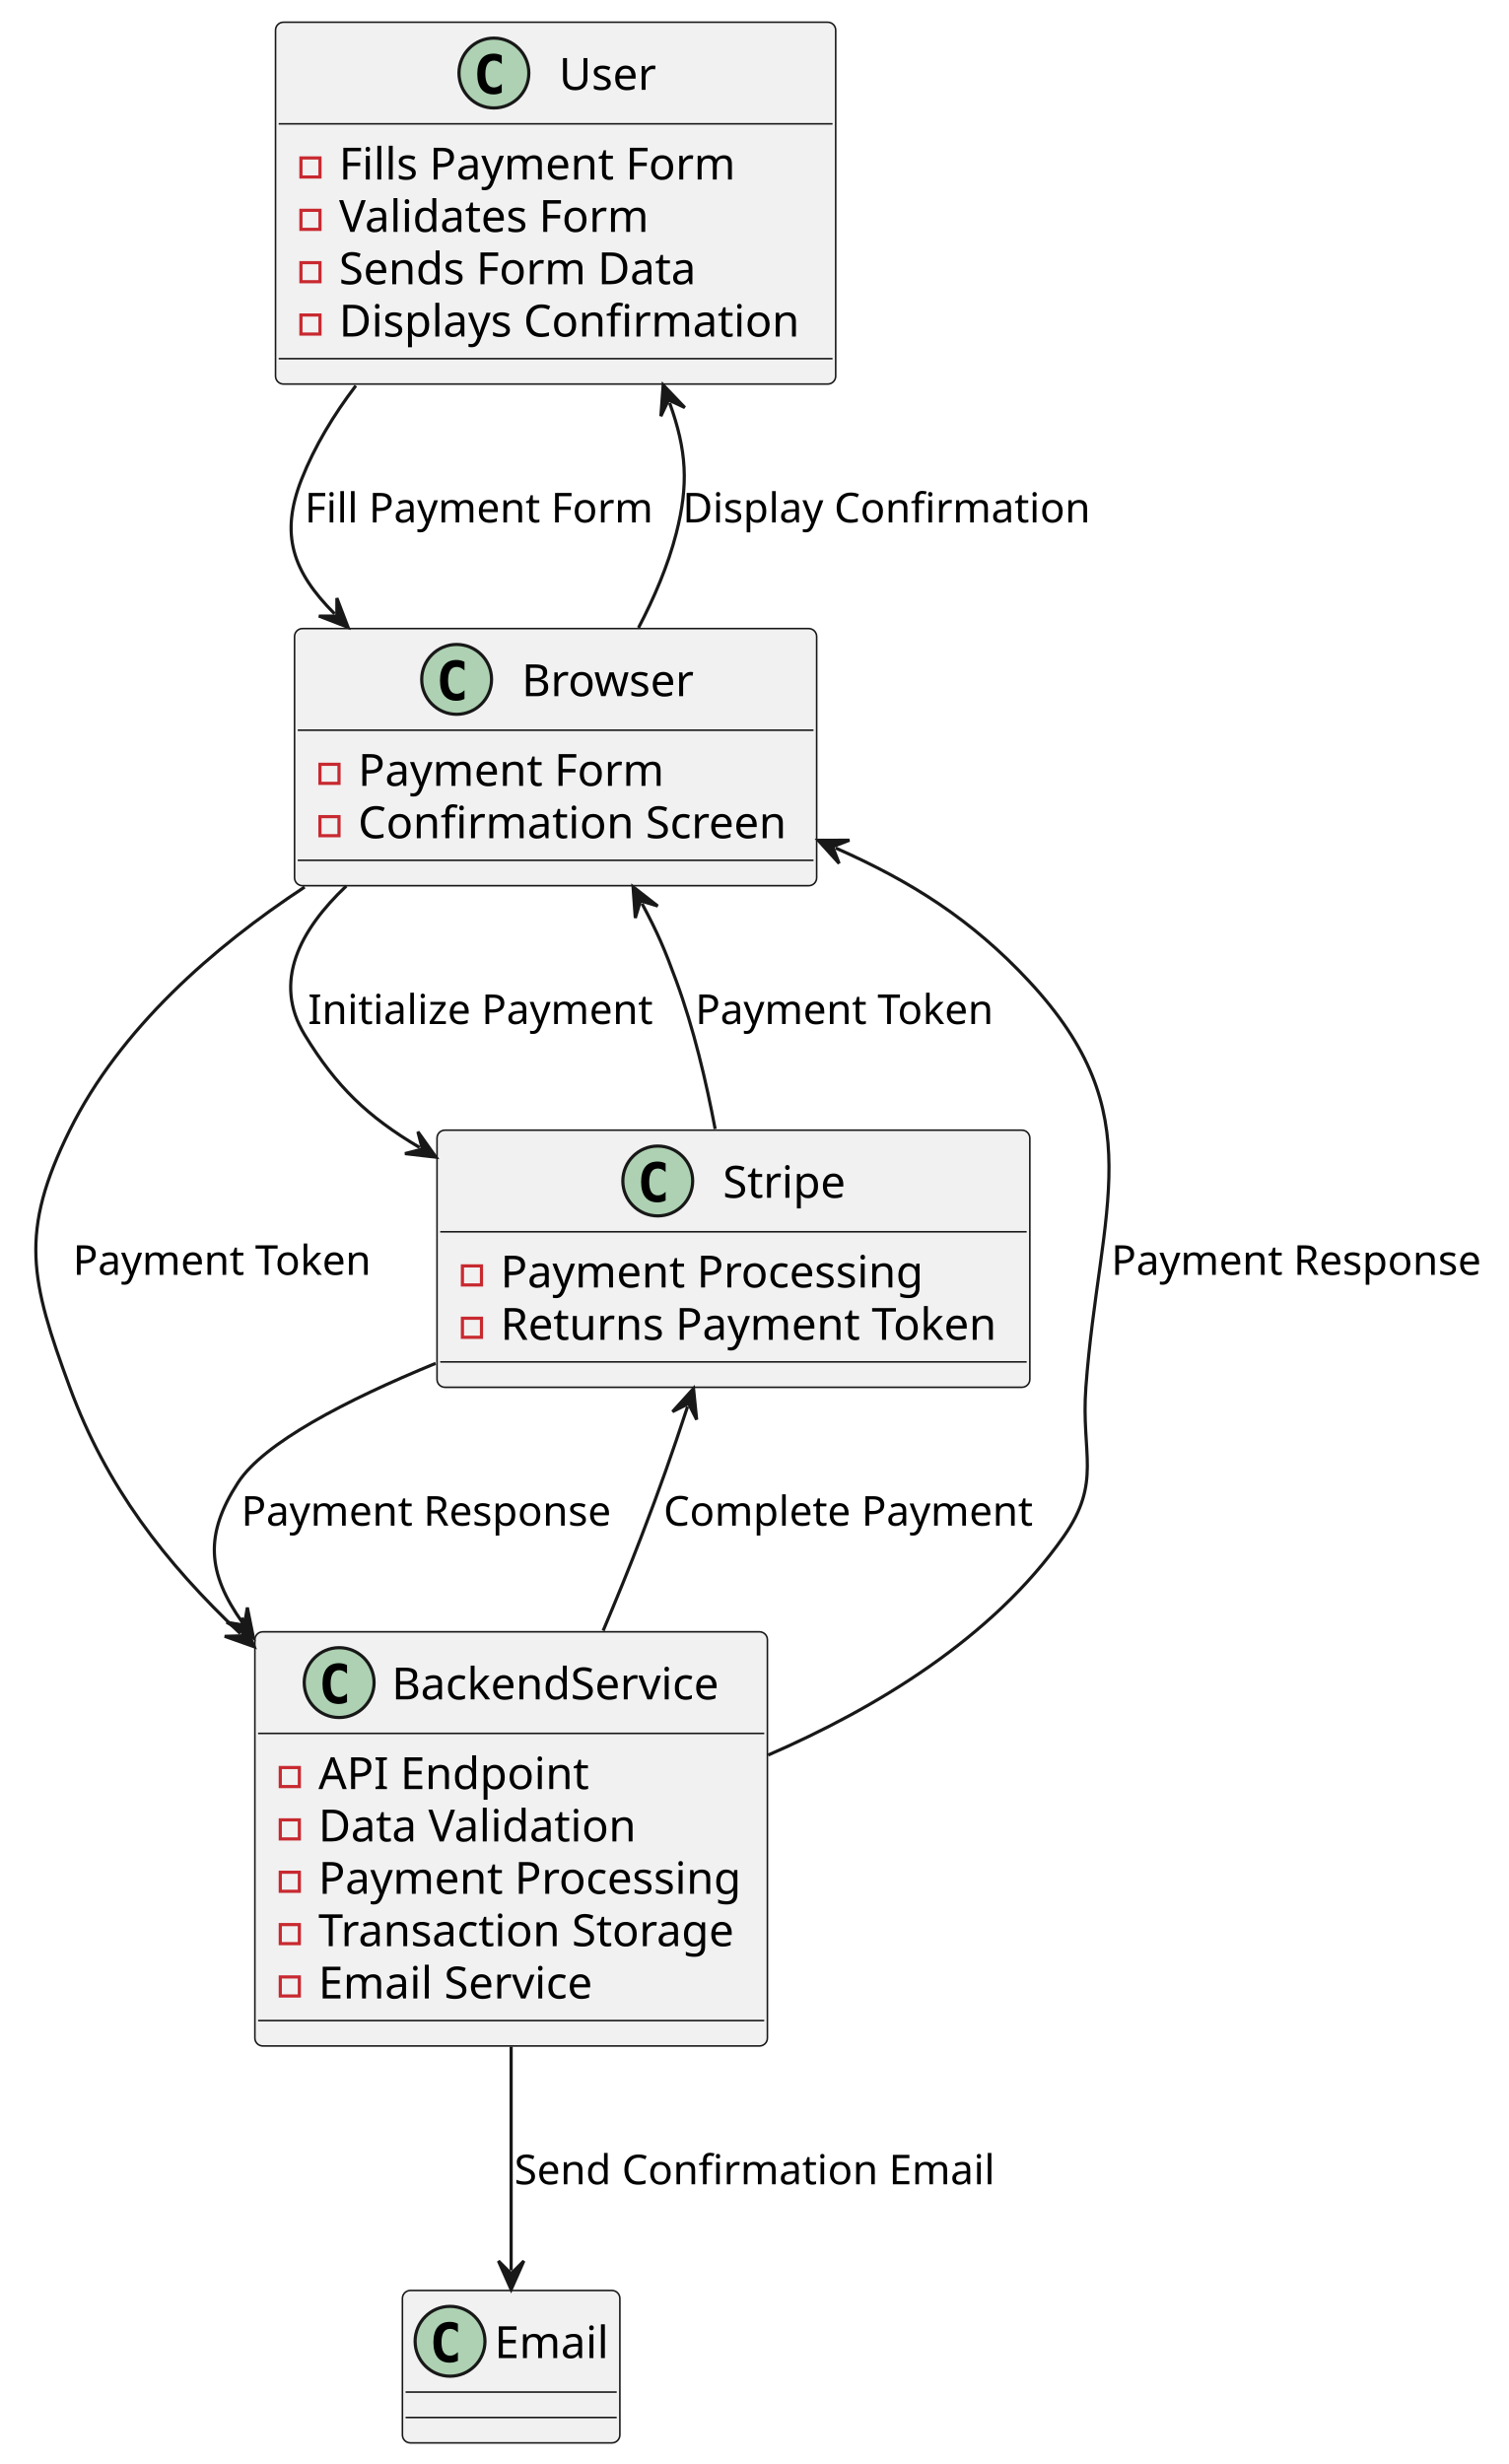
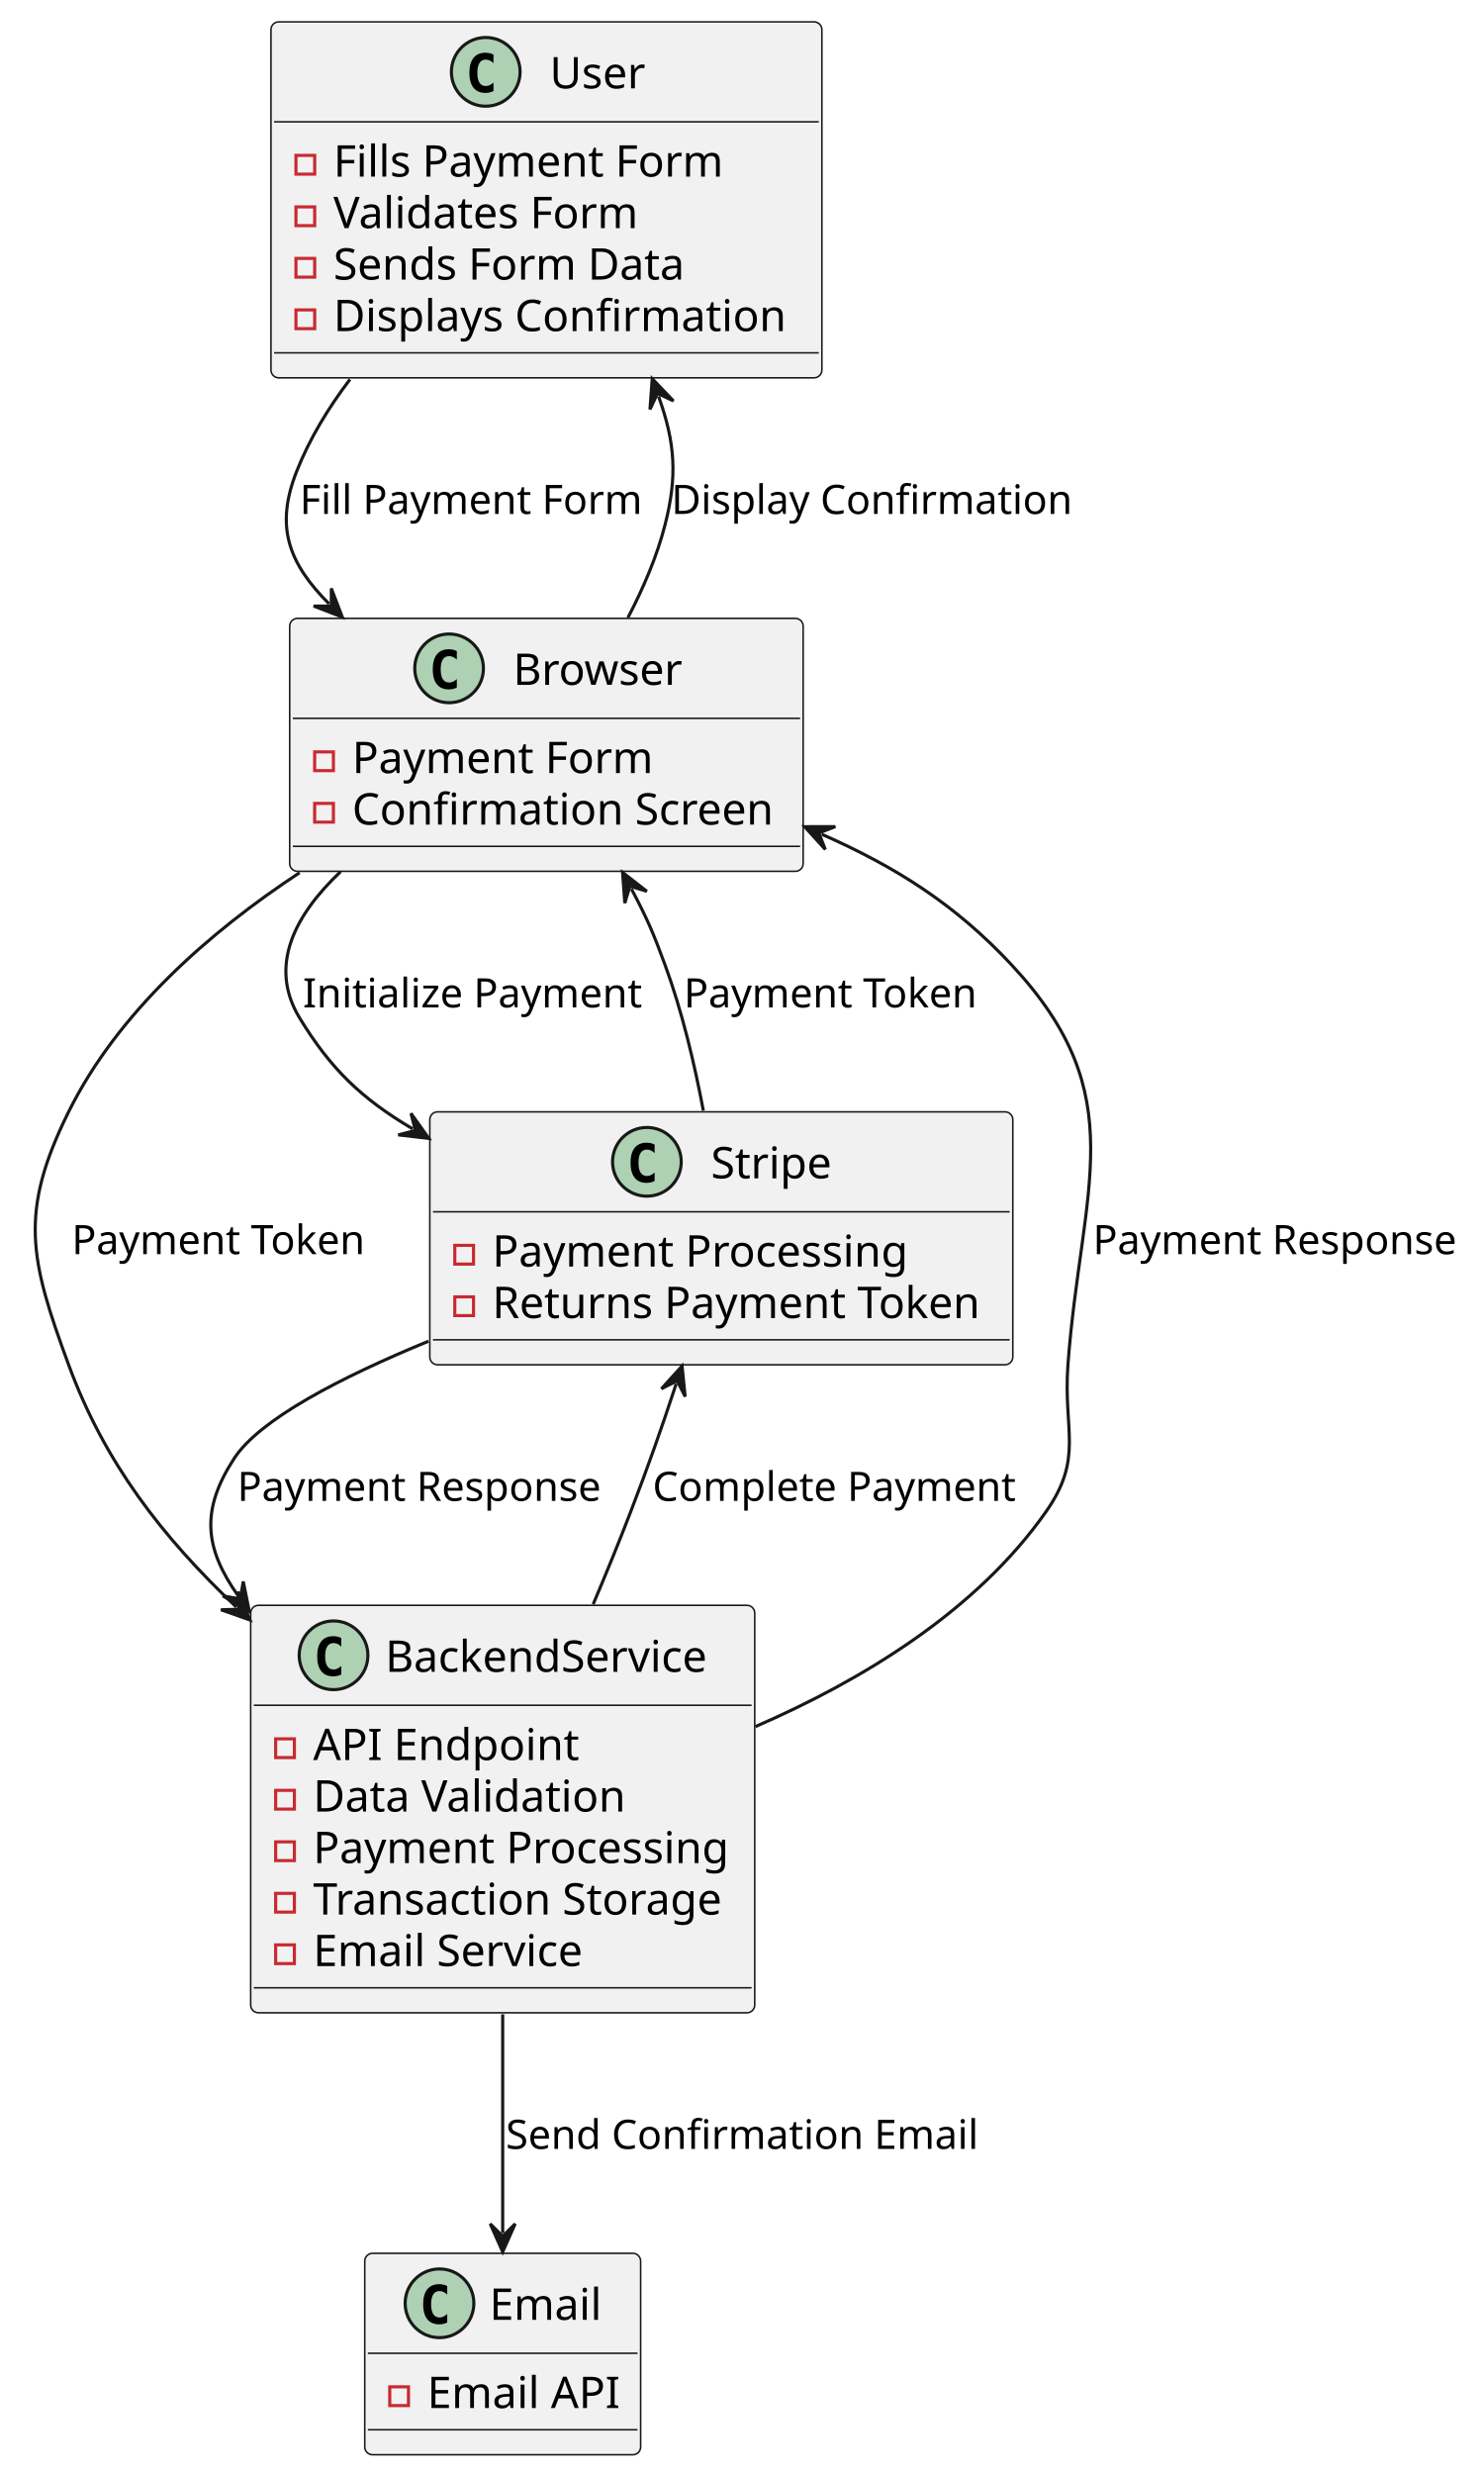
- <svg xmlns="http://www.w3.org/2000/svg" contentStyleType="text/css" height="776px" preserveAspectRatio="none" style="width:475px;height:776px;background:#FFFFFF;" version="1.1" viewBox="0 0 475 776" width="475px" zoomAndPan="magnify">
+ <svg xmlns="http://www.w3.org/2000/svg" contentStyleType="text/css" height="792px" preserveAspectRatio="none" style="width:475px;height:792px;background:#FFFFFF;" version="1.1" viewBox="0 0 475 792" width="475px" zoomAndPan="magnify">
  <defs />
  <g>
    <g id="elem_User">
      <rect codeLine="4" fill="#F1F1F1" height="113.953" id="User" rx="2.5" ry="2.5" style="stroke:#181818;stroke-width:0.5;" width="176.411" x="86.77" y="7" />
      <ellipse cx="155.543" cy="23" fill="#ADD1B2" rx="11" ry="11" style="stroke:#181818;stroke-width:1.0;" />
      <path d="M158.016,29.143 Q157.435,29.442 156.796,29.591 Q156.157,29.741 155.451,29.741 Q152.944,29.741 151.625,28.089 Q150.305,26.437 150.305,23.316 Q150.305,20.186 151.625,18.535 Q152.944,16.883 155.451,16.883 Q156.157,16.883 156.804,17.032 Q157.452,17.182 158.016,17.48 L158.016,20.203 Q157.385,19.622 156.792,19.352 Q156.198,19.082 155.567,19.082 Q154.223,19.082 153.538,20.149 Q152.853,21.216 152.853,23.316 Q152.853,25.408 153.538,26.474 Q154.223,27.541 155.567,27.541 Q156.198,27.541 156.792,27.271 Q157.385,27.002 158.016,26.42 Z " fill="#000000" />
      <text fill="#000000" font-family="sans-serif" font-size="14" lengthAdjust="spacing" textLength="30.365" x="176.043" y="28.291">User</text>
      <line style="stroke:#181818;stroke-width:0.5;" x1="87.77" x2="262.181" y1="39" y2="39" />
      <rect fill="none" height="6" style="stroke:#C82930;stroke-width:1.0;" width="6" x="94.77" y="49.744" />
      <text fill="#000000" font-family="sans-serif" font-size="14" lengthAdjust="spacing" textLength="128.126" x="106.77" y="56.535">Fills Payment Form</text>
      <rect fill="none" height="6" style="stroke:#C82930;stroke-width:1.0;" width="6" x="94.77" y="66.232" />
      <text fill="#000000" font-family="sans-serif" font-size="14" lengthAdjust="spacing" textLength="101.028" x="106.77" y="73.023">Validates Form</text>
      <rect fill="none" height="6" style="stroke:#C82930;stroke-width:1.0;" width="6" x="94.77" y="82.721" />
      <text fill="#000000" font-family="sans-serif" font-size="14" lengthAdjust="spacing" textLength="114.926" x="106.77" y="89.512">Sends Form Data</text>
      <rect fill="none" height="6" style="stroke:#C82930;stroke-width:1.0;" width="6" x="94.77" y="99.209" />
      <text fill="#000000" font-family="sans-serif" font-size="14" lengthAdjust="spacing" textLength="150.411" x="106.77" y="106">Displays Confirmation</text>
      <line style="stroke:#181818;stroke-width:0.5;" x1="87.77" x2="262.181" y1="112.953" y2="112.953" />
    </g>
    <g id="elem_Browser">
      <rect codeLine="11" fill="#F1F1F1" height="80.977" id="Browser" rx="2.5" ry="2.5" style="stroke:#181818;stroke-width:0.5;" width="164.428" x="92.76" y="197.96" />
      <ellipse cx="143.807" cy="213.96" fill="#ADD1B2" rx="11" ry="11" style="stroke:#181818;stroke-width:1.0;" />
      <path d="M146.28,220.103 Q145.7,220.402 145.06,220.551 Q144.421,220.701 143.716,220.701 Q141.209,220.701 139.889,219.049 Q138.569,217.397 138.569,214.276 Q138.569,211.147 139.889,209.495 Q141.209,207.843 143.716,207.843 Q144.421,207.843 145.069,207.992 Q145.716,208.142 146.28,208.44 L146.28,211.163 Q145.65,210.582 145.056,210.312 Q144.463,210.042 143.832,210.042 Q142.487,210.042 141.802,211.109 Q141.117,212.176 141.117,214.276 Q141.117,216.368 141.802,217.434 Q142.487,218.501 143.832,218.501 Q144.463,218.501 145.056,218.231 Q145.65,217.962 146.28,217.38 Z " fill="#000000" />
      <text fill="#000000" font-family="sans-serif" font-size="14" lengthAdjust="spacing" textLength="53.833" x="164.307" y="219.251">Browser</text>
      <line style="stroke:#181818;stroke-width:0.5;" x1="93.76" x2="256.188" y1="229.96" y2="229.96" />
      <rect fill="none" height="6" style="stroke:#C82930;stroke-width:1.0;" width="6" x="100.76" y="240.704" />
      <text fill="#000000" font-family="sans-serif" font-size="14" lengthAdjust="spacing" textLength="96.913" x="112.76" y="247.495">Payment Form</text>
      <rect fill="none" height="6" style="stroke:#C82930;stroke-width:1.0;" width="6" x="100.76" y="257.192" />
      <text fill="#000000" font-family="sans-serif" font-size="14" lengthAdjust="spacing" textLength="138.428" x="112.76" y="263.983">Confirmation Screen</text>
      <line style="stroke:#181818;stroke-width:0.5;" x1="93.76" x2="256.188" y1="270.937" y2="270.937" />
    </g>
    <g id="elem_BackendService">
      <rect codeLine="16" fill="#F1F1F1" height="130.441" id="BackendService" rx="2.5" ry="2.5" style="stroke:#181818;stroke-width:0.5;" width="161.406" x="80.27" y="513.91" />
      <ellipse cx="106.806" cy="529.91" fill="#ADD1B2" rx="11" ry="11" style="stroke:#181818;stroke-width:1.0;" />
      <path d="M109.28,536.053 Q108.699,536.352 108.059,536.501 Q107.42,536.651 106.715,536.651 Q104.208,536.651 102.888,534.999 Q101.568,533.347 101.568,530.226 Q101.568,527.096 102.888,525.445 Q104.208,523.793 106.715,523.793 Q107.42,523.793 108.068,523.942 Q108.715,524.092 109.28,524.39 L109.28,527.113 Q108.649,526.532 108.055,526.262 Q107.462,525.992 106.831,525.992 Q105.486,525.992 104.801,527.059 Q104.117,528.126 104.117,530.226 Q104.117,532.318 104.801,533.384 Q105.486,534.451 106.831,534.451 Q107.462,534.451 108.055,534.181 Q108.649,533.912 109.28,533.33 Z " fill="#000000" />
      <text fill="#000000" font-family="sans-serif" font-size="14" lengthAdjust="spacing" textLength="103.769" x="123.37" y="535.201">BackendService</text>
      <line style="stroke:#181818;stroke-width:0.5;" x1="81.27" x2="240.676" y1="545.91" y2="545.91" />
      <rect fill="none" height="6" style="stroke:#C82930;stroke-width:1.0;" width="6" x="88.27" y="556.654" />
      <text fill="#000000" font-family="sans-serif" font-size="14" lengthAdjust="spacing" textLength="86.331" x="100.27" y="563.445">API Endpoint</text>
      <rect fill="none" height="6" style="stroke:#C82930;stroke-width:1.0;" width="6" x="88.27" y="573.142" />
      <text fill="#000000" font-family="sans-serif" font-size="14" lengthAdjust="spacing" textLength="103.708" x="100.27" y="579.933">Data Validation</text>
      <rect fill="none" height="6" style="stroke:#C82930;stroke-width:1.0;" width="6" x="88.27" y="589.631" />
      <text fill="#000000" font-family="sans-serif" font-size="14" lengthAdjust="spacing" textLength="134.784" x="100.27" y="596.422">Payment Processing</text>
      <rect fill="none" height="6" style="stroke:#C82930;stroke-width:1.0;" width="6" x="88.27" y="606.119" />
      <text fill="#000000" font-family="sans-serif" font-size="14" lengthAdjust="spacing" textLength="135.406" x="100.27" y="612.91">Transaction Storage</text>
      <rect fill="none" height="6" style="stroke:#C82930;stroke-width:1.0;" width="6" x="88.27" y="622.607" />
      <text fill="#000000" font-family="sans-serif" font-size="14" lengthAdjust="spacing" textLength="88.245" x="100.27" y="629.398">Email Service</text>
      <line style="stroke:#181818;stroke-width:0.5;" x1="81.27" x2="240.676" y1="636.351" y2="636.351" />
    </g>
    <g id="elem_Stripe">
      <rect codeLine="24" fill="#F1F1F1" height="80.977" id="Stripe" rx="2.5" ry="2.5" style="stroke:#181818;stroke-width:0.5;" width="186.692" x="137.63" y="355.93" />
      <ellipse cx="207.145" cy="371.93" fill="#ADD1B2" rx="11" ry="11" style="stroke:#181818;stroke-width:1.0;" />
      <path d="M209.618,378.073 Q209.037,378.372 208.398,378.521 Q207.758,378.671 207.053,378.671 Q204.546,378.671 203.226,377.019 Q201.906,375.367 201.906,372.246 Q201.906,369.116 203.226,367.465 Q204.546,365.813 207.053,365.813 Q207.758,365.813 208.406,365.962 Q209.053,366.112 209.618,366.411 L209.618,369.133 Q208.987,368.552 208.393,368.282 Q207.8,368.012 207.169,368.012 Q205.824,368.012 205.139,369.079 Q204.455,370.146 204.455,372.246 Q204.455,374.338 205.139,375.404 Q205.824,376.471 207.169,376.471 Q207.8,376.471 208.393,376.201 Q208.987,375.932 209.618,375.35 Z " fill="#000000" />
      <text fill="#000000" font-family="sans-serif" font-size="14" lengthAdjust="spacing" textLength="39.163" x="227.645" y="377.221">Stripe</text>
      <line style="stroke:#181818;stroke-width:0.5;" x1="138.63" x2="323.322" y1="387.93" y2="387.93" />
      <rect fill="none" height="6" style="stroke:#C82930;stroke-width:1.0;" width="6" x="145.63" y="398.674" />
      <text fill="#000000" font-family="sans-serif" font-size="14" lengthAdjust="spacing" textLength="134.784" x="157.63" y="405.465">Payment Processing</text>
      <rect fill="none" height="6" style="stroke:#C82930;stroke-width:1.0;" width="6" x="145.63" y="415.162" />
      <text fill="#000000" font-family="sans-serif" font-size="14" lengthAdjust="spacing" textLength="160.692" x="157.63" y="421.953">Returns Payment Token</text>
      <line style="stroke:#181818;stroke-width:0.5;" x1="138.63" x2="323.322" y1="428.907" y2="428.907" />
    </g>
    <g id="elem_Email">
-       <rect fill="#F1F1F1" height="48" id="Email" rx="2.5" ry="2.5" style="stroke:#181818;stroke-width:0.5;" width="68.483" x="126.73" y="721.35" />
-       <ellipse cx="141.73" cy="737.35" fill="#ADD1B2" rx="11" ry="11" style="stroke:#181818;stroke-width:1.0;" />
-       <path d="M144.203,743.493 Q143.622,743.792 142.983,743.941 Q142.344,744.091 141.638,744.091 Q139.131,744.091 137.811,742.439 Q136.492,740.787 136.492,737.666 Q136.492,734.537 137.811,732.885 Q139.131,731.233 141.638,731.233 Q142.344,731.233 142.991,731.382 Q143.639,731.532 144.203,731.831 L144.203,734.553 Q143.572,733.972 142.979,733.702 Q142.385,733.433 141.754,733.433 Q140.41,733.433 139.725,734.499 Q139.04,735.566 139.04,737.666 Q139.04,739.758 139.725,740.824 Q140.41,741.891 141.754,741.891 Q142.385,741.891 142.979,741.621 Q143.572,741.351 144.203,740.77 Z " fill="#000000" />
-       <text fill="#000000" font-family="sans-serif" font-size="14" lengthAdjust="spacing" textLength="36.483" x="155.73" y="742.641">Email</text>
-       <line style="stroke:#181818;stroke-width:0.5;" x1="127.73" x2="194.213" y1="753.35" y2="753.35" />
-       <line style="stroke:#181818;stroke-width:0.5;" x1="127.73" x2="194.213" y1="761.35" y2="761.35" />
+       <rect codeLine="29" fill="#F1F1F1" height="64.488" id="Email" rx="2.5" ry="2.5" style="stroke:#181818;stroke-width:0.5;" width="88.344" x="116.8" y="721.35" />
+       <ellipse cx="140.737" cy="737.35" fill="#ADD1B2" rx="11" ry="11" style="stroke:#181818;stroke-width:1.0;" />
+       <path d="M143.21,743.493 Q142.629,743.792 141.99,743.941 Q141.351,744.091 140.645,744.091 Q138.138,744.091 136.819,742.439 Q135.499,740.787 135.499,737.666 Q135.499,734.537 136.819,732.885 Q138.138,731.233 140.645,731.233 Q141.351,731.233 141.998,731.382 Q142.646,731.532 143.21,731.831 L143.21,734.553 Q142.579,733.972 141.986,733.702 Q141.392,733.433 140.762,733.433 Q139.417,733.433 138.732,734.499 Q138.047,735.566 138.047,737.666 Q138.047,739.758 138.732,740.824 Q139.417,741.891 140.762,741.891 Q141.392,741.891 141.986,741.621 Q142.579,741.351 143.21,740.77 Z " fill="#000000" />
+       <text fill="#000000" font-family="sans-serif" font-size="14" lengthAdjust="spacing" textLength="36.483" x="156.723" y="742.641">Email</text>
+       <line style="stroke:#181818;stroke-width:0.5;" x1="117.8" x2="204.144" y1="753.35" y2="753.35" />
+       <rect fill="none" height="6" style="stroke:#C82930;stroke-width:1.0;" width="6" x="124.8" y="764.094" />
+       <text fill="#000000" font-family="sans-serif" font-size="14" lengthAdjust="spacing" textLength="62.344" x="136.8" y="770.885">Email API</text>
+       <line style="stroke:#181818;stroke-width:0.5;" x1="117.8" x2="204.144" y1="777.838" y2="777.838" />
    </g>
    <g id="link_User_Browser">
-       <path codeLine="29" d="M112.06,121.46 C105.11,130.6 99.08,140.52 94.97,150.96 C88.16,168.28 92.062,179.963 105.382,193.313 " fill="none" id="User-to-Browser" style="stroke:#181818;stroke-width:1.0;" />
+       <path codeLine="33" d="M112.06,121.46 C105.11,130.6 99.08,140.52 94.97,150.96 C88.16,168.28 92.062,179.963 105.382,193.313 " fill="none" id="User-to-Browser" style="stroke:#181818;stroke-width:1.0;" />
      <polygon fill="#181818" points="109.62,197.56,106.095,188.364,106.088,194.02,100.432,194.014,109.62,197.56" style="stroke:#181818;stroke-width:1.0;" />
      <text fill="#000000" font-family="sans-serif" font-size="13" lengthAdjust="spacing" textLength="112.347" x="95.97" y="164.528">Fill Payment Form</text>
    </g>
    <g id="link_Browser_User">
-       <path codeLine="36" d="M201.08,197.71 C205.99,188.32 210.39,178.08 212.97,167.96 C216.91,152.54 216.271,141.866 210.881,126.886 " fill="none" id="Browser-to-User" style="stroke:#181818;stroke-width:1.0;" />
-       <polygon fill="#181818" points="208.85,121.24,208.133,131.063,210.543,125.945,215.661,128.354,208.85,121.24" style="stroke:#181818;stroke-width:1.0;" />
+       <path codeLine="40" d="M201.08,197.71 C205.99,188.32 210.39,178.08 212.97,167.96 C216.91,152.54 216.27,141.876 210.88,126.886 " fill="none" id="Browser-to-User" style="stroke:#181818;stroke-width:1.0;" />
+       <polygon fill="#181818" points="208.85,121.24,208.131,131.063,210.542,125.945,215.659,128.356,208.85,121.24" style="stroke:#181818;stroke-width:1.0;" />
      <text fill="#000000" font-family="sans-serif" font-size="13" lengthAdjust="spacing" textLength="133.041" x="214.97" y="164.528">Display Confirmation</text>
    </g>
    <g id="link_Browser_Stripe">
-       <path codeLine="30" d="M109.06,279.03 C94.38,292.94 85.81,309.27 95.97,325.93 C105.86,342.13 115.694,351.669 132.154,361.389 " fill="none" id="Browser-to-Stripe" style="stroke:#181818;stroke-width:1.0;" />
+       <path codeLine="34" d="M109.06,279.04 C94.38,292.94 85.81,309.27 95.97,325.93 C105.86,342.14 115.694,351.669 132.154,361.389 " fill="none" id="Browser-to-Stripe" style="stroke:#181818;stroke-width:1.0;" />
      <polygon fill="#181818" points="137.32,364.44,131.604,356.419,133.015,361.898,127.536,363.308,137.32,364.44" style="stroke:#181818;stroke-width:1.0;" />
      <text fill="#000000" font-family="sans-serif" font-size="13" lengthAdjust="spacing" textLength="111.16" x="96.97" y="322.498">Initialize Payment</text>
    </g>
    <g id="link_Stripe_Browser">
-       <path codeLine="31" d="M225.22,355.55 C222.41,340.65 218.43,323.76 212.97,308.93 C209.32,299 207.248,294.042 202.188,284.572 " fill="none" id="Stripe-to-Browser" style="stroke:#181818;stroke-width:1.0;" />
+       <path codeLine="35" d="M225.22,355.56 C222.41,340.65 218.43,323.76 212.97,308.93 C209.32,299 207.248,294.042 202.188,284.572 " fill="none" id="Stripe-to-Browser" style="stroke:#181818;stroke-width:1.0;" />
      <polygon fill="#181818" points="199.36,279.28,200.073,289.103,201.716,283.69,207.129,285.333,199.36,279.28" style="stroke:#181818;stroke-width:1.0;" />
      <text fill="#000000" font-family="sans-serif" font-size="13" lengthAdjust="spacing" textLength="96.694" x="218.97" y="322.498">Payment Token</text>
    </g>
    <g id="link_Browser_BackendService">
-       <path codeLine="32" d="M95.93,279.36 C67.16,298.32 37.83,323.92 21.97,355.93 C6,388.18 9.55,403.13 21.97,436.91 C33.5,468.23 51.881,491.967 75.691,514.487 " fill="none" id="Browser-to-BackendService" style="stroke:#181818;stroke-width:1.0;" />
+       <path codeLine="36" d="M95.93,279.37 C67.16,298.32 37.83,323.93 21.97,355.93 C6,388.18 9.55,403.13 21.97,436.91 C33.5,468.23 51.881,491.967 75.691,514.487 " fill="none" id="Browser-to-BackendService" style="stroke:#181818;stroke-width:1.0;" />
      <polygon fill="#181818" points="80.05,518.61,76.26,509.52,76.417,515.174,70.763,515.332,80.05,518.61" style="stroke:#181818;stroke-width:1.0;" />
      <text fill="#000000" font-family="sans-serif" font-size="13" lengthAdjust="spacing" textLength="96.694" x="22.97" y="401.488">Payment Token</text>
    </g>
    <g id="link_BackendService_Browser">
-       <path codeLine="35" d="M241.9,552.73 C275.86,537.98 312.6,515.84 334.97,483.91 C347.09,466.61 340.41,457.97 341.97,436.91 C346.22,379.63 363.13,350.96 323.97,308.93 C305.98,289.62 287.017,277.617 263.137,267.057 " fill="none" id="BackendService-to-Browser" style="stroke:#181818;stroke-width:1.0;" />
-       <polygon fill="#181818" points="257.65,264.63,264.263,271.928,262.223,266.652,267.499,264.612,257.65,264.63" style="stroke:#181818;stroke-width:1.0;" />
+       <path codeLine="39" d="M241.9,552.73 C275.86,537.98 312.6,515.84 334.97,483.91 C347.09,466.61 340.41,457.97 341.97,436.91 C346.22,379.63 363.13,350.96 323.97,308.93 C305.98,289.62 287.018,277.615 263.138,267.065 " fill="none" id="BackendService-to-Browser" style="stroke:#181818;stroke-width:1.0;" />
+       <polygon fill="#181818" points="257.65,264.64,264.266,271.936,262.224,266.661,267.499,264.618,257.65,264.64" style="stroke:#181818;stroke-width:1.0;" />
      <text fill="#000000" font-family="sans-serif" font-size="13" lengthAdjust="spacing" textLength="117.774" x="349.97" y="401.488">Payment Response</text>
    </g>
    <g id="link_BackendService_Stripe">
-       <path codeLine="33" d="M189.95,513.56 C194.13,503.68 198.26,493.57 201.97,483.91 C207.77,468.83 211.672,457.739 216.532,442.989 " fill="none" id="BackendService-to-Stripe" style="stroke:#181818;stroke-width:1.0;" />
+       <path codeLine="37" d="M189.95,513.56 C194.13,503.69 198.26,493.57 201.97,483.91 C207.77,468.83 211.672,457.739 216.532,442.989 " fill="none" id="BackendService-to-Stripe" style="stroke:#181818;stroke-width:1.0;" />
      <polygon fill="#181818" points="218.41,437.29,211.794,444.586,216.845,442.039,219.393,447.09,218.41,437.29" style="stroke:#181818;stroke-width:1.0;" />
      <text fill="#000000" font-family="sans-serif" font-size="13" lengthAdjust="spacing" textLength="117.984" x="208.97" y="480.478">Complete Payment</text>
    </g>
    <g id="link_Stripe_BackendService">
-       <path codeLine="34" d="M137.2,429.36 C108.87,441.02 83.09,454.41 74.97,466.91 C64.34,483.29 65.279,495.396 76.37,511.036 " fill="none" id="Stripe-to-BackendService" style="stroke:#181818;stroke-width:1.0;" />
+       <path codeLine="38" d="M137.2,429.36 C108.87,441.02 83.09,454.41 74.97,466.91 C64.34,483.29 65.279,495.396 76.37,511.036 " fill="none" id="Stripe-to-BackendService" style="stroke:#181818;stroke-width:1.0;" />
      <polygon fill="#181818" points="79.84,515.93,77.897,506.275,76.948,511.851,71.371,510.902,79.84,515.93" style="stroke:#181818;stroke-width:1.0;" />
      <text fill="#000000" font-family="sans-serif" font-size="13" lengthAdjust="spacing" textLength="117.774" x="75.97" y="480.478">Payment Response</text>
    </g>
    <g id="link_BackendService_Email">
-       <path codeLine="37" d="M160.97,644.56 C160.97,671.52 160.97,695.15 160.97,715.06 " fill="none" id="BackendService-to-Email" style="stroke:#181818;stroke-width:1.0;" />
-       <polygon fill="#181818" points="160.97,721.06,164.97,712.06,160.97,716.06,156.97,712.06,160.97,721.06" style="stroke:#181818;stroke-width:1.0;" />
+       <path codeLine="41" d="M160.97,644.84 C160.97,670.84 160.97,693.63 160.97,714.9 " fill="none" id="BackendService-to-Email" style="stroke:#181818;stroke-width:1.0;" />
+       <polygon fill="#181818" points="160.97,720.9,164.97,711.9,160.97,715.9,156.97,711.9,160.97,720.9" style="stroke:#181818;stroke-width:1.0;" />
      <text fill="#000000" font-family="sans-serif" font-size="13" lengthAdjust="spacing" textLength="155.492" x="161.97" y="687.918">Send Confirmation Email</text>
    </g>
  </g>
</svg>
